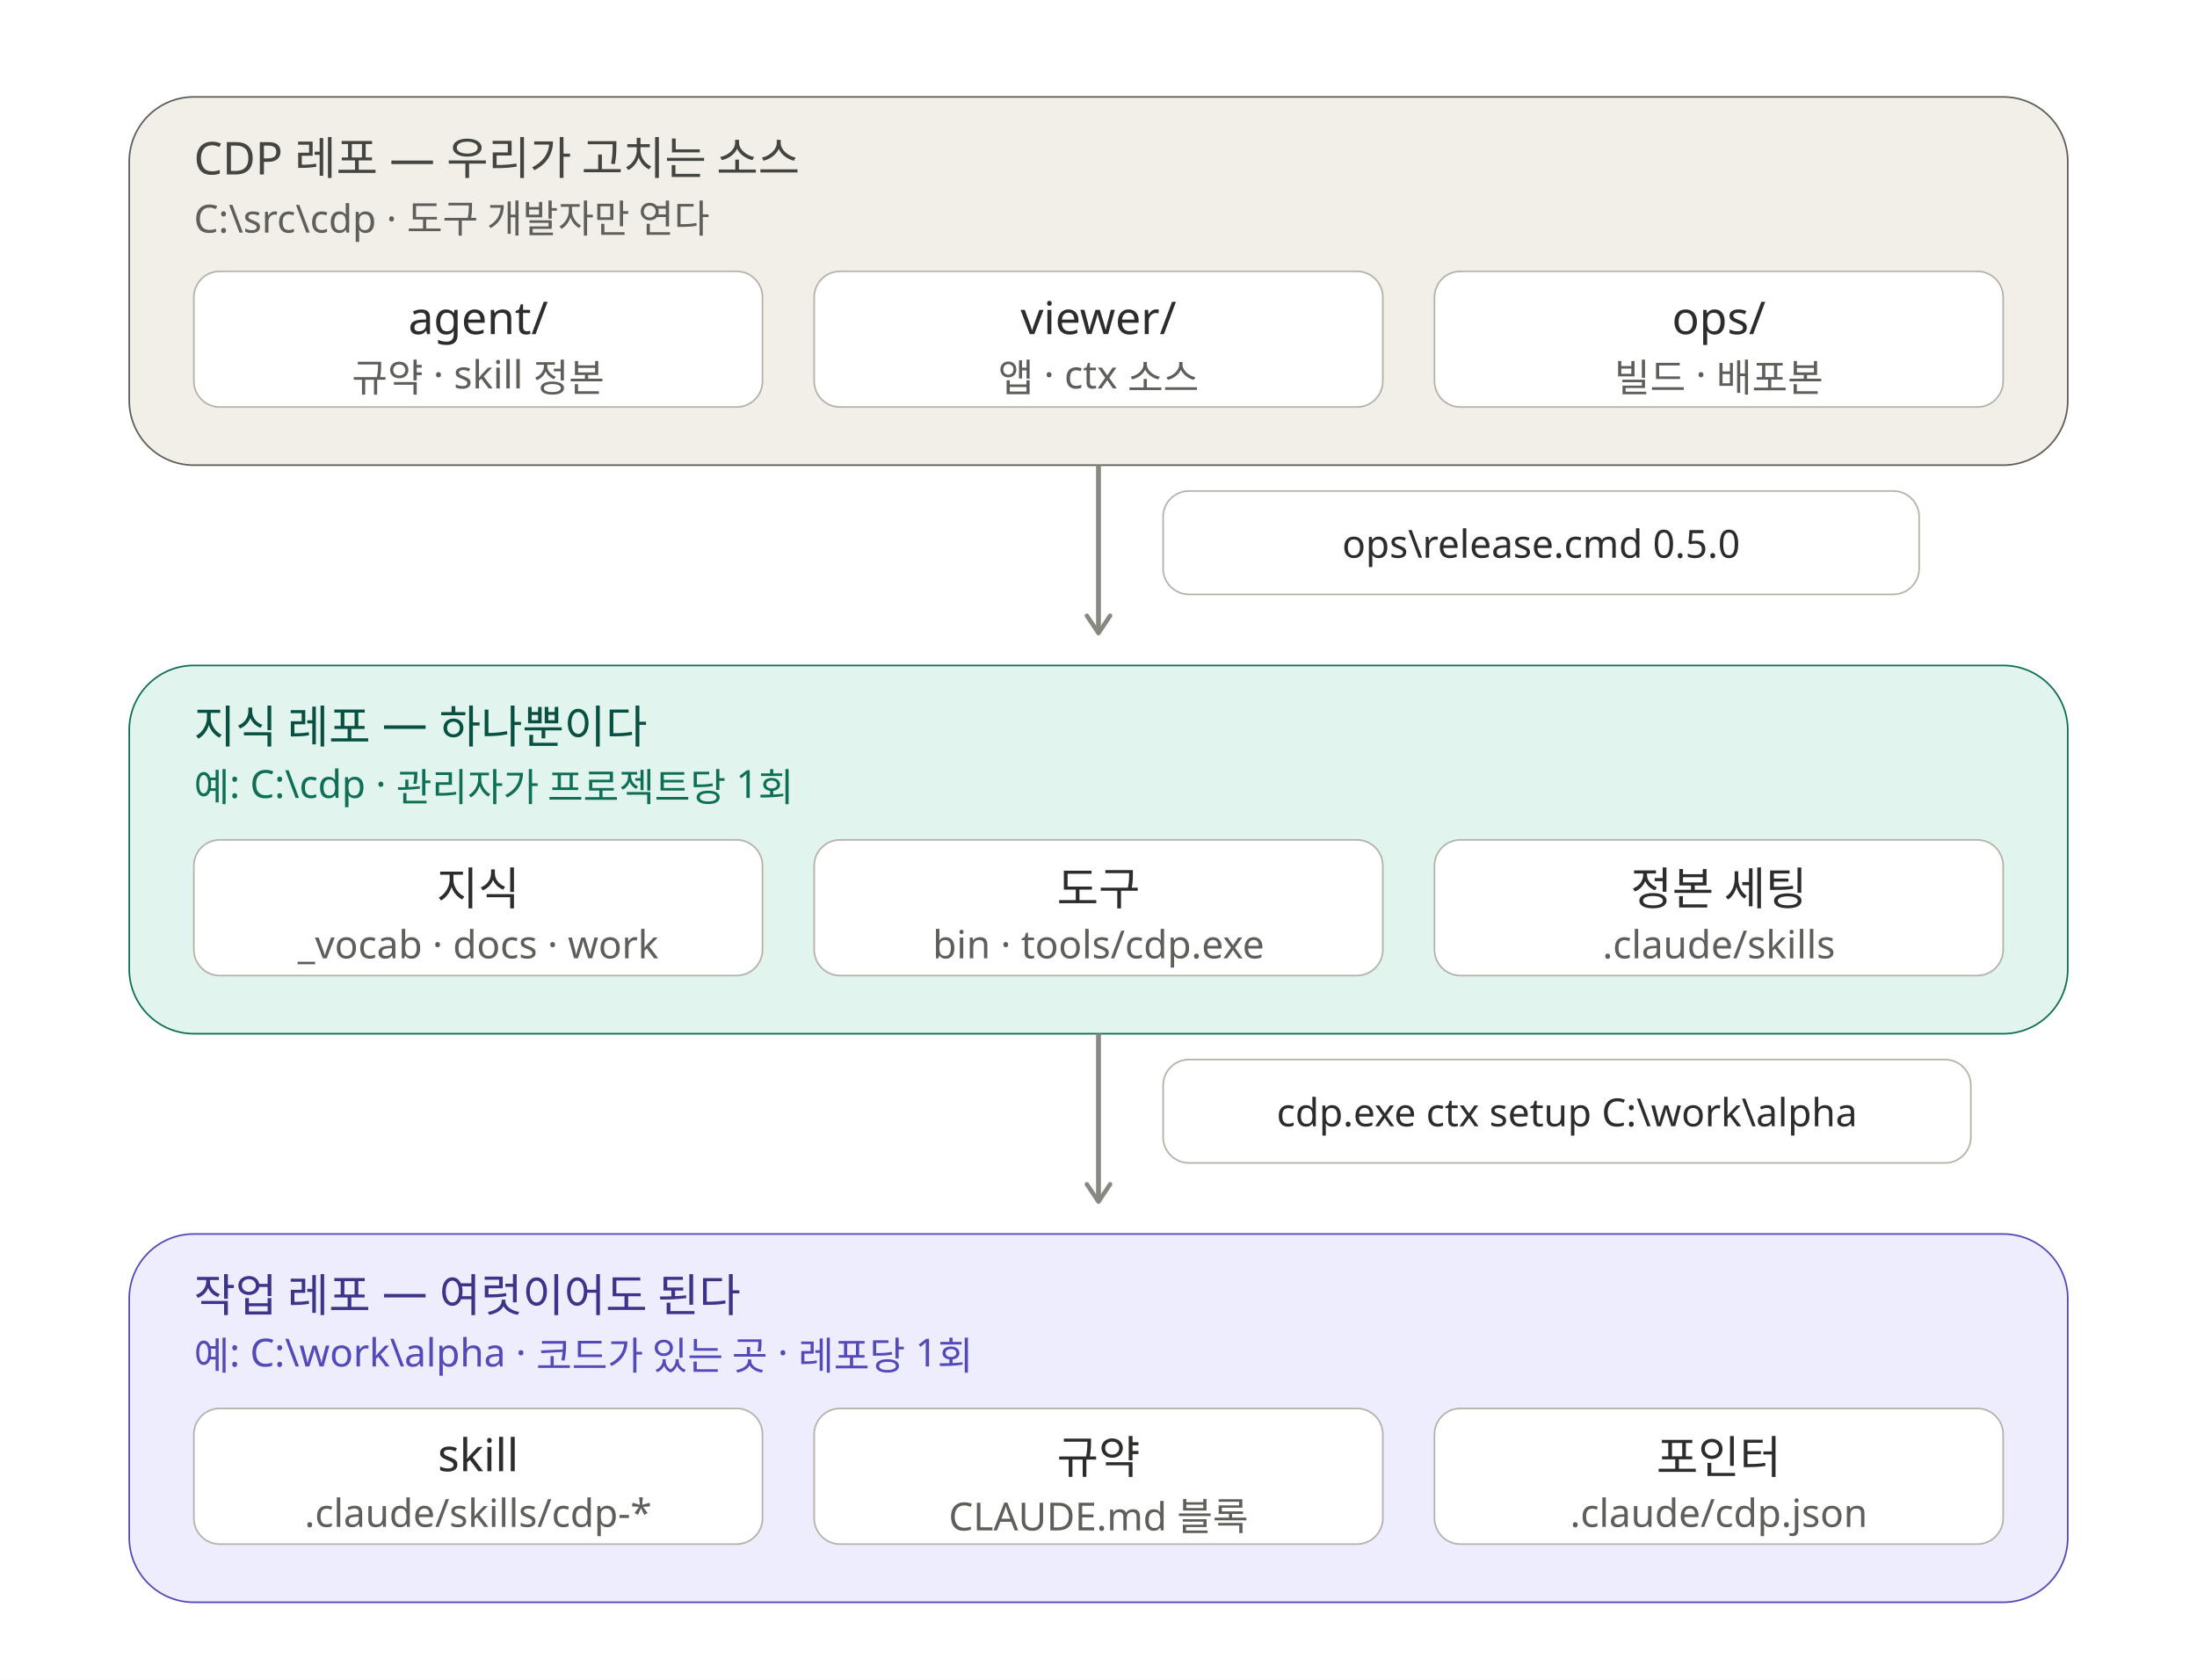
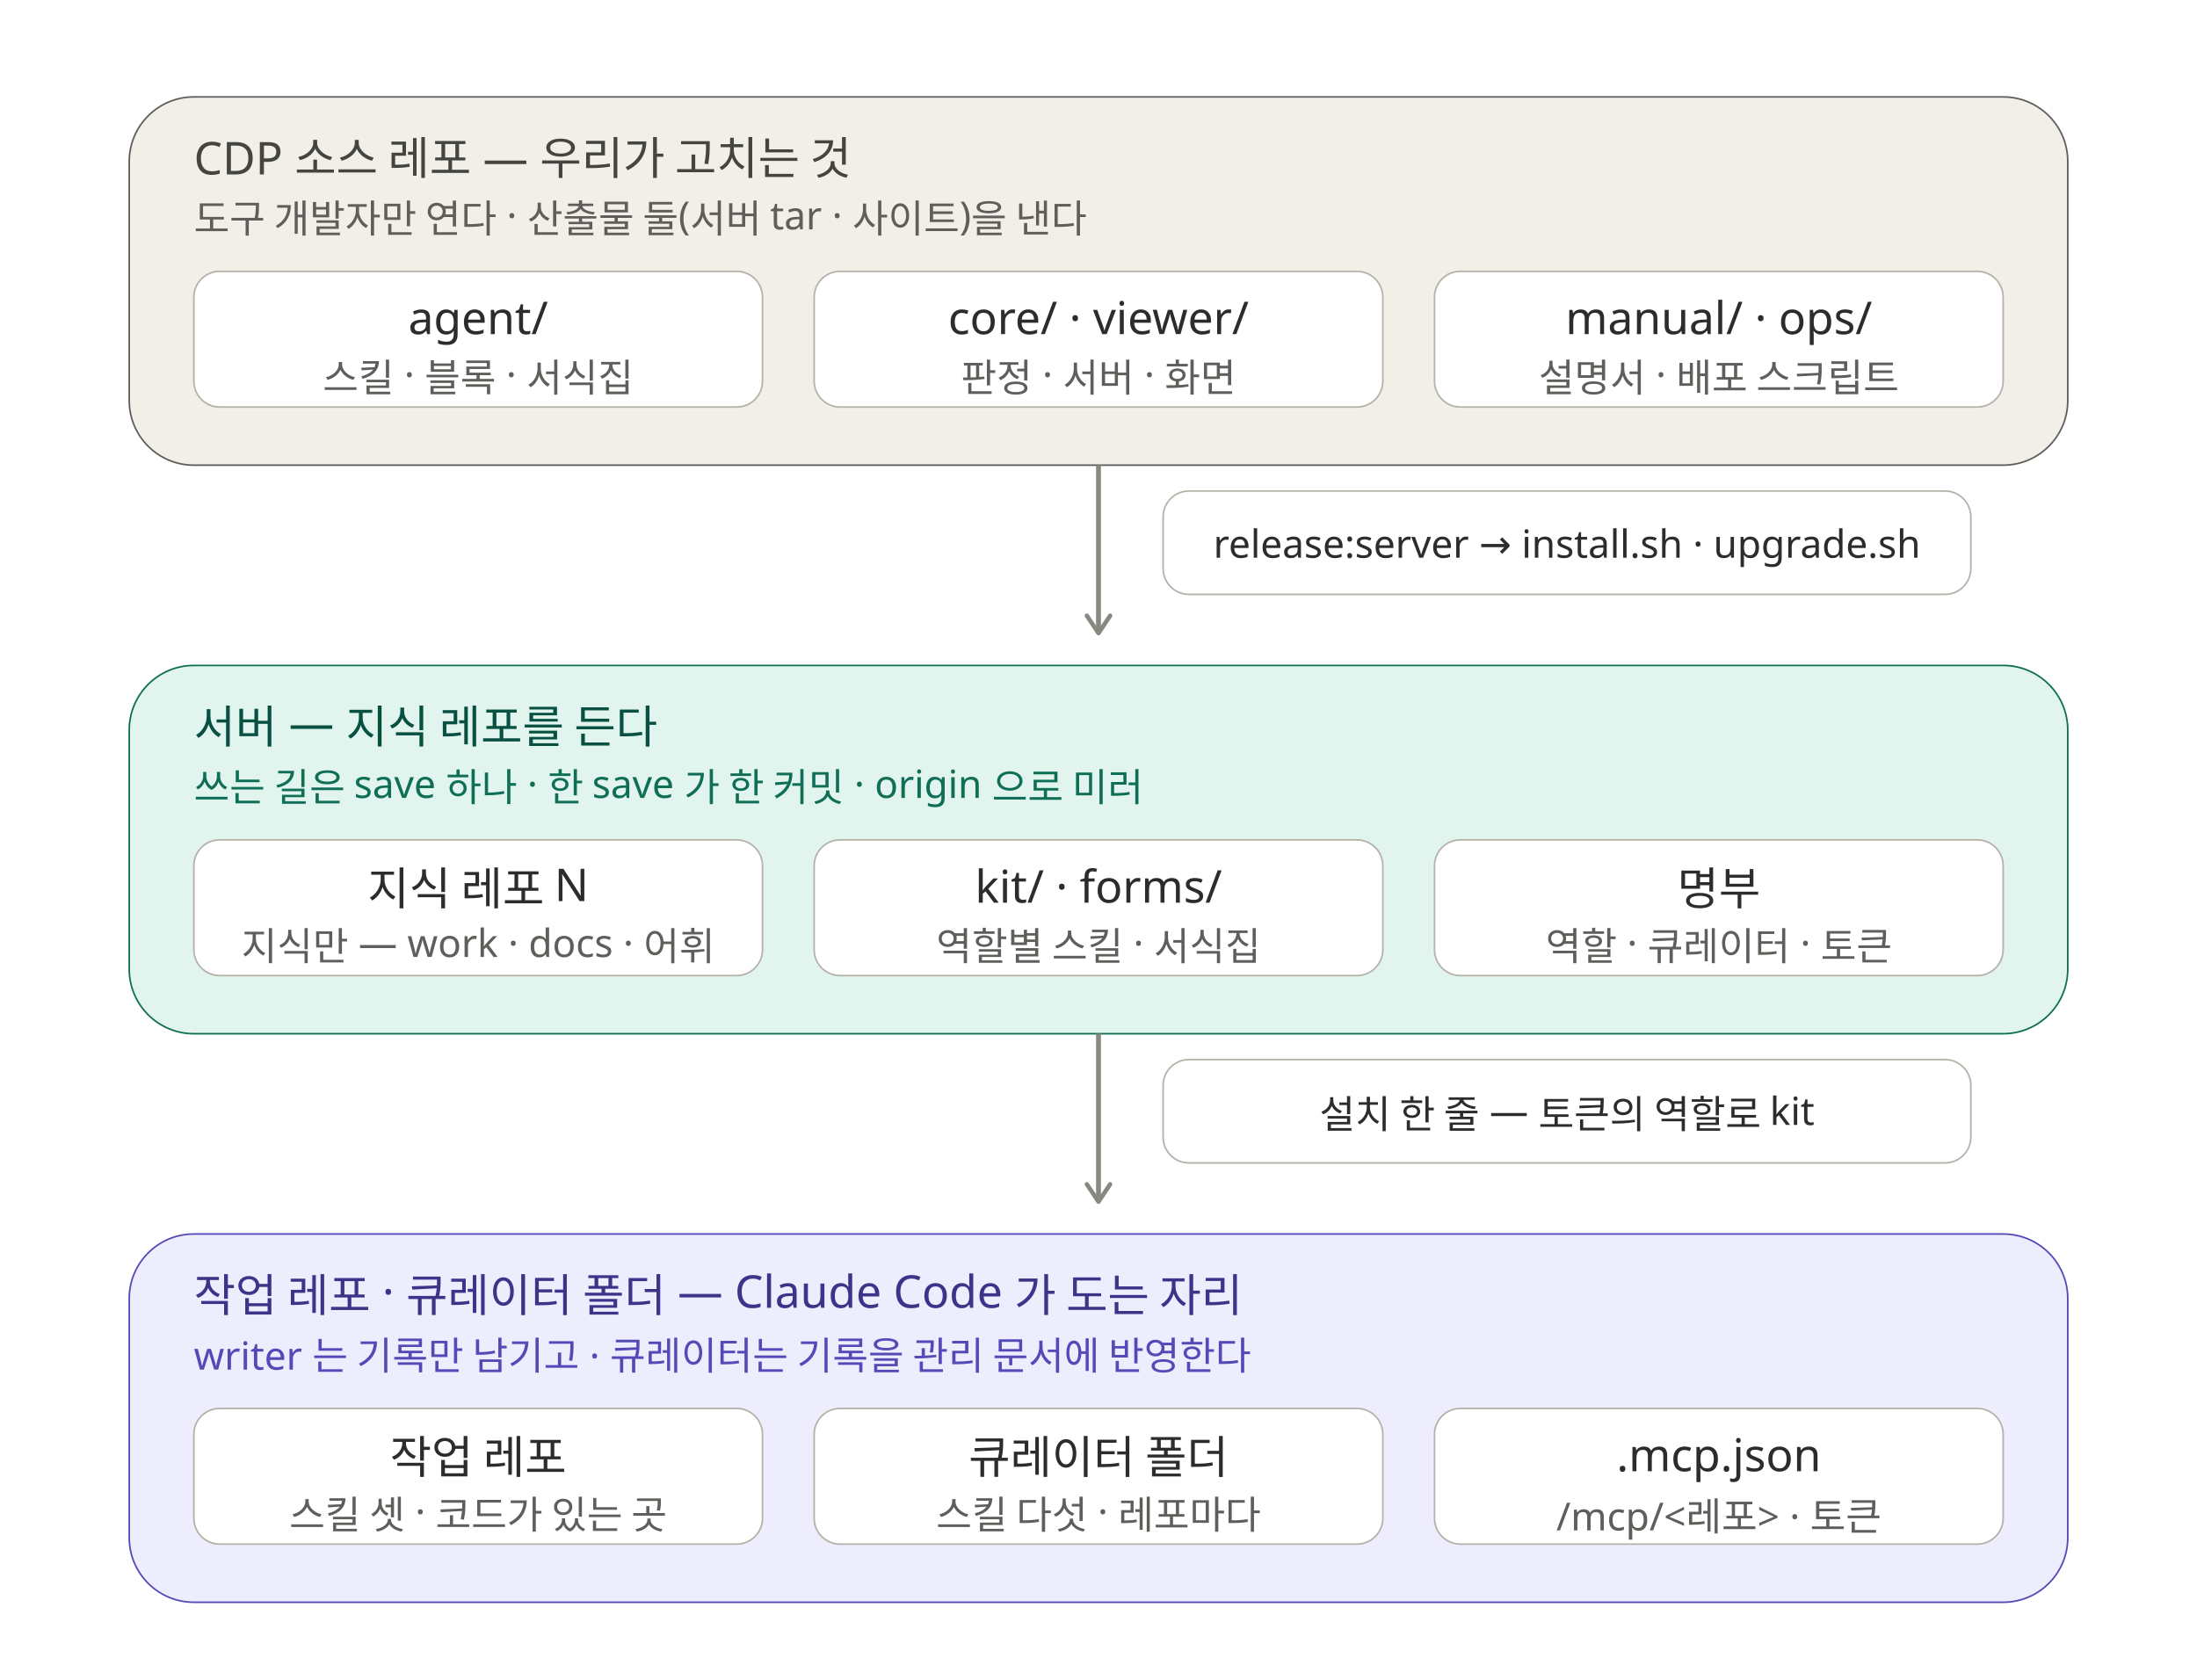
<svg xmlns="http://www.w3.org/2000/svg" width="680" height="520" viewBox="0 0 680 520" role="img">
  <style>
text{font-family:'Pretendard','Malgun Gothic','Apple SD Gothic Neo',system-ui,sans-serif}
.th{font-size:14px;font-weight:500}
.ts{font-size:12px;font-weight:400}
.arr{stroke:#888780;stroke-width:1.5;fill:none}
</style>
  <defs>
    <marker id="arrow" viewBox="0 0 10 10" refX="8" refY="5" markerWidth="6" markerHeight="6" orient="auto-start-reverse">
      <path d="M2 1L8 5L2 9" fill="none" stroke="context-stroke" stroke-width="1.5" stroke-linecap="round" stroke-linejoin="round" />
    </marker>
  </defs>
  <rect width="680" height="520" fill="#FFFFFF" />
  <rect x="40" y="30" width="600" height="114" rx="20" fill="#F1EFE8" stroke="#5F5E5A" stroke-width="0.5" />
-   <text class="th" x="60" y="54" fill="#444441">CDP 레포 — 우리가 고치는 소스</text>
-   <text class="ts" x="60" y="72" fill="#5F5E5A">C:\src\cdp · 도구 개발자만 연다</text>
+   <text class="th" x="60" y="54" fill="#444441">CDP 소스 레포 — 우리가 고치는 것</text>
+   <text class="ts" x="60" y="72" fill="#5F5E5A">도구 개발자만 연다 · 산출물 둘(서버 tar · 사이트)을 낸다</text>
  <rect x="60" y="84" width="176" height="42" rx="8" fill="#FFFFFF" stroke="#B4B2A9" stroke-width="0.5" />
  <text class="th" x="148" y="98" text-anchor="middle" dominant-baseline="central" fill="#2C2C2A">agent/</text>
-   <text class="ts" x="148" y="116" text-anchor="middle" dominant-baseline="central" fill="#5F5E5A">규약 · skill 정본</text>
+   <text class="ts" x="148" y="116" text-anchor="middle" dominant-baseline="central" fill="#5F5E5A">스킬 · 블록 · 서식집</text>
  <rect x="252" y="84" width="176" height="42" rx="8" fill="#FFFFFF" stroke="#B4B2A9" stroke-width="0.5" />
-   <text class="th" x="340" y="98" text-anchor="middle" dominant-baseline="central" fill="#2C2C2A">viewer/</text>
-   <text class="ts" x="340" y="116" text-anchor="middle" dominant-baseline="central" fill="#5F5E5A">앱 · ctx 소스</text>
+   <text class="th" x="340" y="98" text-anchor="middle" dominant-baseline="central" fill="#2C2C2A">core/ · viewer/</text>
+   <text class="ts" x="340" y="116" text-anchor="middle" dominant-baseline="central" fill="#5F5E5A">판정 · 서버 · 화면</text>
  <rect x="444" y="84" width="176" height="42" rx="8" fill="#FFFFFF" stroke="#B4B2A9" stroke-width="0.5" />
-   <text class="th" x="532" y="98" text-anchor="middle" dominant-baseline="central" fill="#2C2C2A">ops/</text>
-   <text class="ts" x="532" y="116" text-anchor="middle" dominant-baseline="central" fill="#5F5E5A">빌드 · 배포본</text>
+   <text class="th" x="532" y="98" text-anchor="middle" dominant-baseline="central" fill="#2C2C2A">manual/ · ops/</text>
+   <text class="ts" x="532" y="116" text-anchor="middle" dominant-baseline="central" fill="#5F5E5A">설명서 · 배포 스크립트</text>
  <line x1="340" y1="144" x2="340" y2="196" class="arr" marker-end="url(#arrow)" />
-   <rect x="360" y="152" width="234" height="32" rx="8" fill="#FFFFFF" stroke="#B4B2A9" stroke-width="0.5" />
-   <text class="ts" x="477" y="168" text-anchor="middle" dominant-baseline="central" fill="#2C2C2A">ops\release.cmd 0.5.0</text>
+   <rect x="360" y="152" width="250" height="32" rx="8" fill="#FFFFFF" stroke="#B4B2A9" stroke-width="0.5" />
+   <text class="ts" x="485" y="168" text-anchor="middle" dominant-baseline="central" fill="#2C2C2A">release:server → install.sh · upgrade.sh</text>
  <rect x="40" y="206" width="600" height="114" rx="20" fill="#E1F5EE" stroke="#0F6E56" stroke-width="0.5" />
-   <text class="th" x="60" y="230" fill="#085041">지식 레포 — 하나뿐이다</text>
-   <text class="ts" x="60" y="248" fill="#0F6E56">예: C:\cdp · 관리자가 프로젝트당 1회</text>
+   <text class="th" x="60" y="230" fill="#085041">서버 — 지식 레포를 든다</text>
+   <text class="ts" x="60" y="248" fill="#0F6E56">쓰는 길은 save 하나 · 한 save 가 한 커밋 · origin 으로 미러</text>
  <rect x="60" y="260" width="176" height="42" rx="8" fill="#FFFFFF" stroke="#B4B2A9" stroke-width="0.5" />
-   <text class="th" x="148" y="274" text-anchor="middle" dominant-baseline="central" fill="#2C2C2A">지식</text>
-   <text class="ts" x="148" y="292" text-anchor="middle" dominant-baseline="central" fill="#5F5E5A">_vocab · docs · work</text>
+   <text class="th" x="148" y="274" text-anchor="middle" dominant-baseline="central" fill="#2C2C2A">지식 레포 N</text>
+   <text class="ts" x="148" y="292" text-anchor="middle" dominant-baseline="central" fill="#5F5E5A">지식만 — work · docs · 어휘</text>
  <rect x="252" y="260" width="176" height="42" rx="8" fill="#FFFFFF" stroke="#B4B2A9" stroke-width="0.5" />
-   <text class="th" x="340" y="274" text-anchor="middle" dominant-baseline="central" fill="#2C2C2A">도구</text>
-   <text class="ts" x="340" y="292" text-anchor="middle" dominant-baseline="central" fill="#5F5E5A">bin · tools/cdp.exe</text>
+   <text class="th" x="340" y="274" text-anchor="middle" dominant-baseline="central" fill="#2C2C2A">kit/ · forms/</text>
+   <text class="ts" x="340" y="292" text-anchor="middle" dominant-baseline="central" fill="#5F5E5A">역할별 스킬 · 서식집</text>
  <rect x="444" y="260" width="176" height="42" rx="8" fill="#FFFFFF" stroke="#B4B2A9" stroke-width="0.5" />
-   <text class="th" x="532" y="274" text-anchor="middle" dominant-baseline="central" fill="#2C2C2A">정본 세팅</text>
-   <text class="ts" x="532" y="292" text-anchor="middle" dominant-baseline="central" fill="#5F5E5A">.claude/skills</text>
+   <text class="th" x="532" y="274" text-anchor="middle" dominant-baseline="central" fill="#2C2C2A">명부</text>
+   <text class="ts" x="532" y="292" text-anchor="middle" dominant-baseline="central" fill="#5F5E5A">역할 · 큐레이터 · 토큰</text>
  <line x1="340" y1="320" x2="340" y2="372" class="arr" marker-end="url(#arrow)" />
  <rect x="360" y="328" width="250" height="32" rx="8" fill="#FFFFFF" stroke="#B4B2A9" stroke-width="0.5" />
-   <text class="ts" x="485" y="344" text-anchor="middle" dominant-baseline="central" fill="#2C2C2A">cdp.exe ctx setup C:\work\alpha</text>
+   <text class="ts" x="485" y="344" text-anchor="middle" dominant-baseline="central" fill="#2C2C2A">설치 한 줄 — 토큰의 역할로 kit</text>
  <rect x="40" y="382" width="600" height="114" rx="20" fill="#EEEDFE" stroke="#534AB7" stroke-width="0.5" />
-   <text class="th" x="60" y="406" fill="#3C3489">작업 레포 — 여럿이어도 된다</text>
-   <text class="ts" x="60" y="424" fill="#534AB7">예: C:\work\alpha · 코드가 있는 곳 · 레포당 1회</text>
+   <text class="th" x="60" y="406" fill="#3C3489">작업 레포 · 큐레이터 폴더 — Claude Code 가 도는 자리</text>
+   <text class="ts" x="60" y="424" fill="#534AB7">writer 는 기록만 남기고 · 큐레이터는 기록을 관리 문서에 반영한다</text>
  <rect x="60" y="436" width="176" height="42" rx="8" fill="#FFFFFF" stroke="#B4B2A9" stroke-width="0.5" />
-   <text class="th" x="148" y="450" text-anchor="middle" dominant-baseline="central" fill="#2C2C2A">skill</text>
-   <text class="ts" x="148" y="468" text-anchor="middle" dominant-baseline="central" fill="#5F5E5A">.claude/skills/cdp-*</text>
+   <text class="th" x="148" y="450" text-anchor="middle" dominant-baseline="central" fill="#2C2C2A">작업 레포</text>
+   <text class="ts" x="148" y="468" text-anchor="middle" dominant-baseline="central" fill="#5F5E5A">스킬 셋 · 코드가 있는 곳</text>
  <rect x="252" y="436" width="176" height="42" rx="8" fill="#FFFFFF" stroke="#B4B2A9" stroke-width="0.5" />
-   <text class="th" x="340" y="450" text-anchor="middle" dominant-baseline="central" fill="#2C2C2A">규약</text>
-   <text class="ts" x="340" y="468" text-anchor="middle" dominant-baseline="central" fill="#5F5E5A">CLAUDE.md 블록</text>
+   <text class="th" x="340" y="450" text-anchor="middle" dominant-baseline="central" fill="#2C2C2A">큐레이터 폴더</text>
+   <text class="ts" x="340" y="468" text-anchor="middle" dominant-baseline="central" fill="#5F5E5A">스킬 다섯 · 레포마다</text>
  <rect x="444" y="436" width="176" height="42" rx="8" fill="#FFFFFF" stroke="#B4B2A9" stroke-width="0.5" />
-   <text class="th" x="532" y="450" text-anchor="middle" dominant-baseline="central" fill="#2C2C2A">포인터</text>
-   <text class="ts" x="532" y="468" text-anchor="middle" dominant-baseline="central" fill="#5F5E5A">.claude/cdp.json</text>
+   <text class="th" x="532" y="450" text-anchor="middle" dominant-baseline="central" fill="#2C2C2A">.mcp.json</text>
+   <text class="ts" x="532" y="468" text-anchor="middle" dominant-baseline="central" fill="#5F5E5A">/mcp/&lt;레포&gt; · 토큰</text>
</svg>
